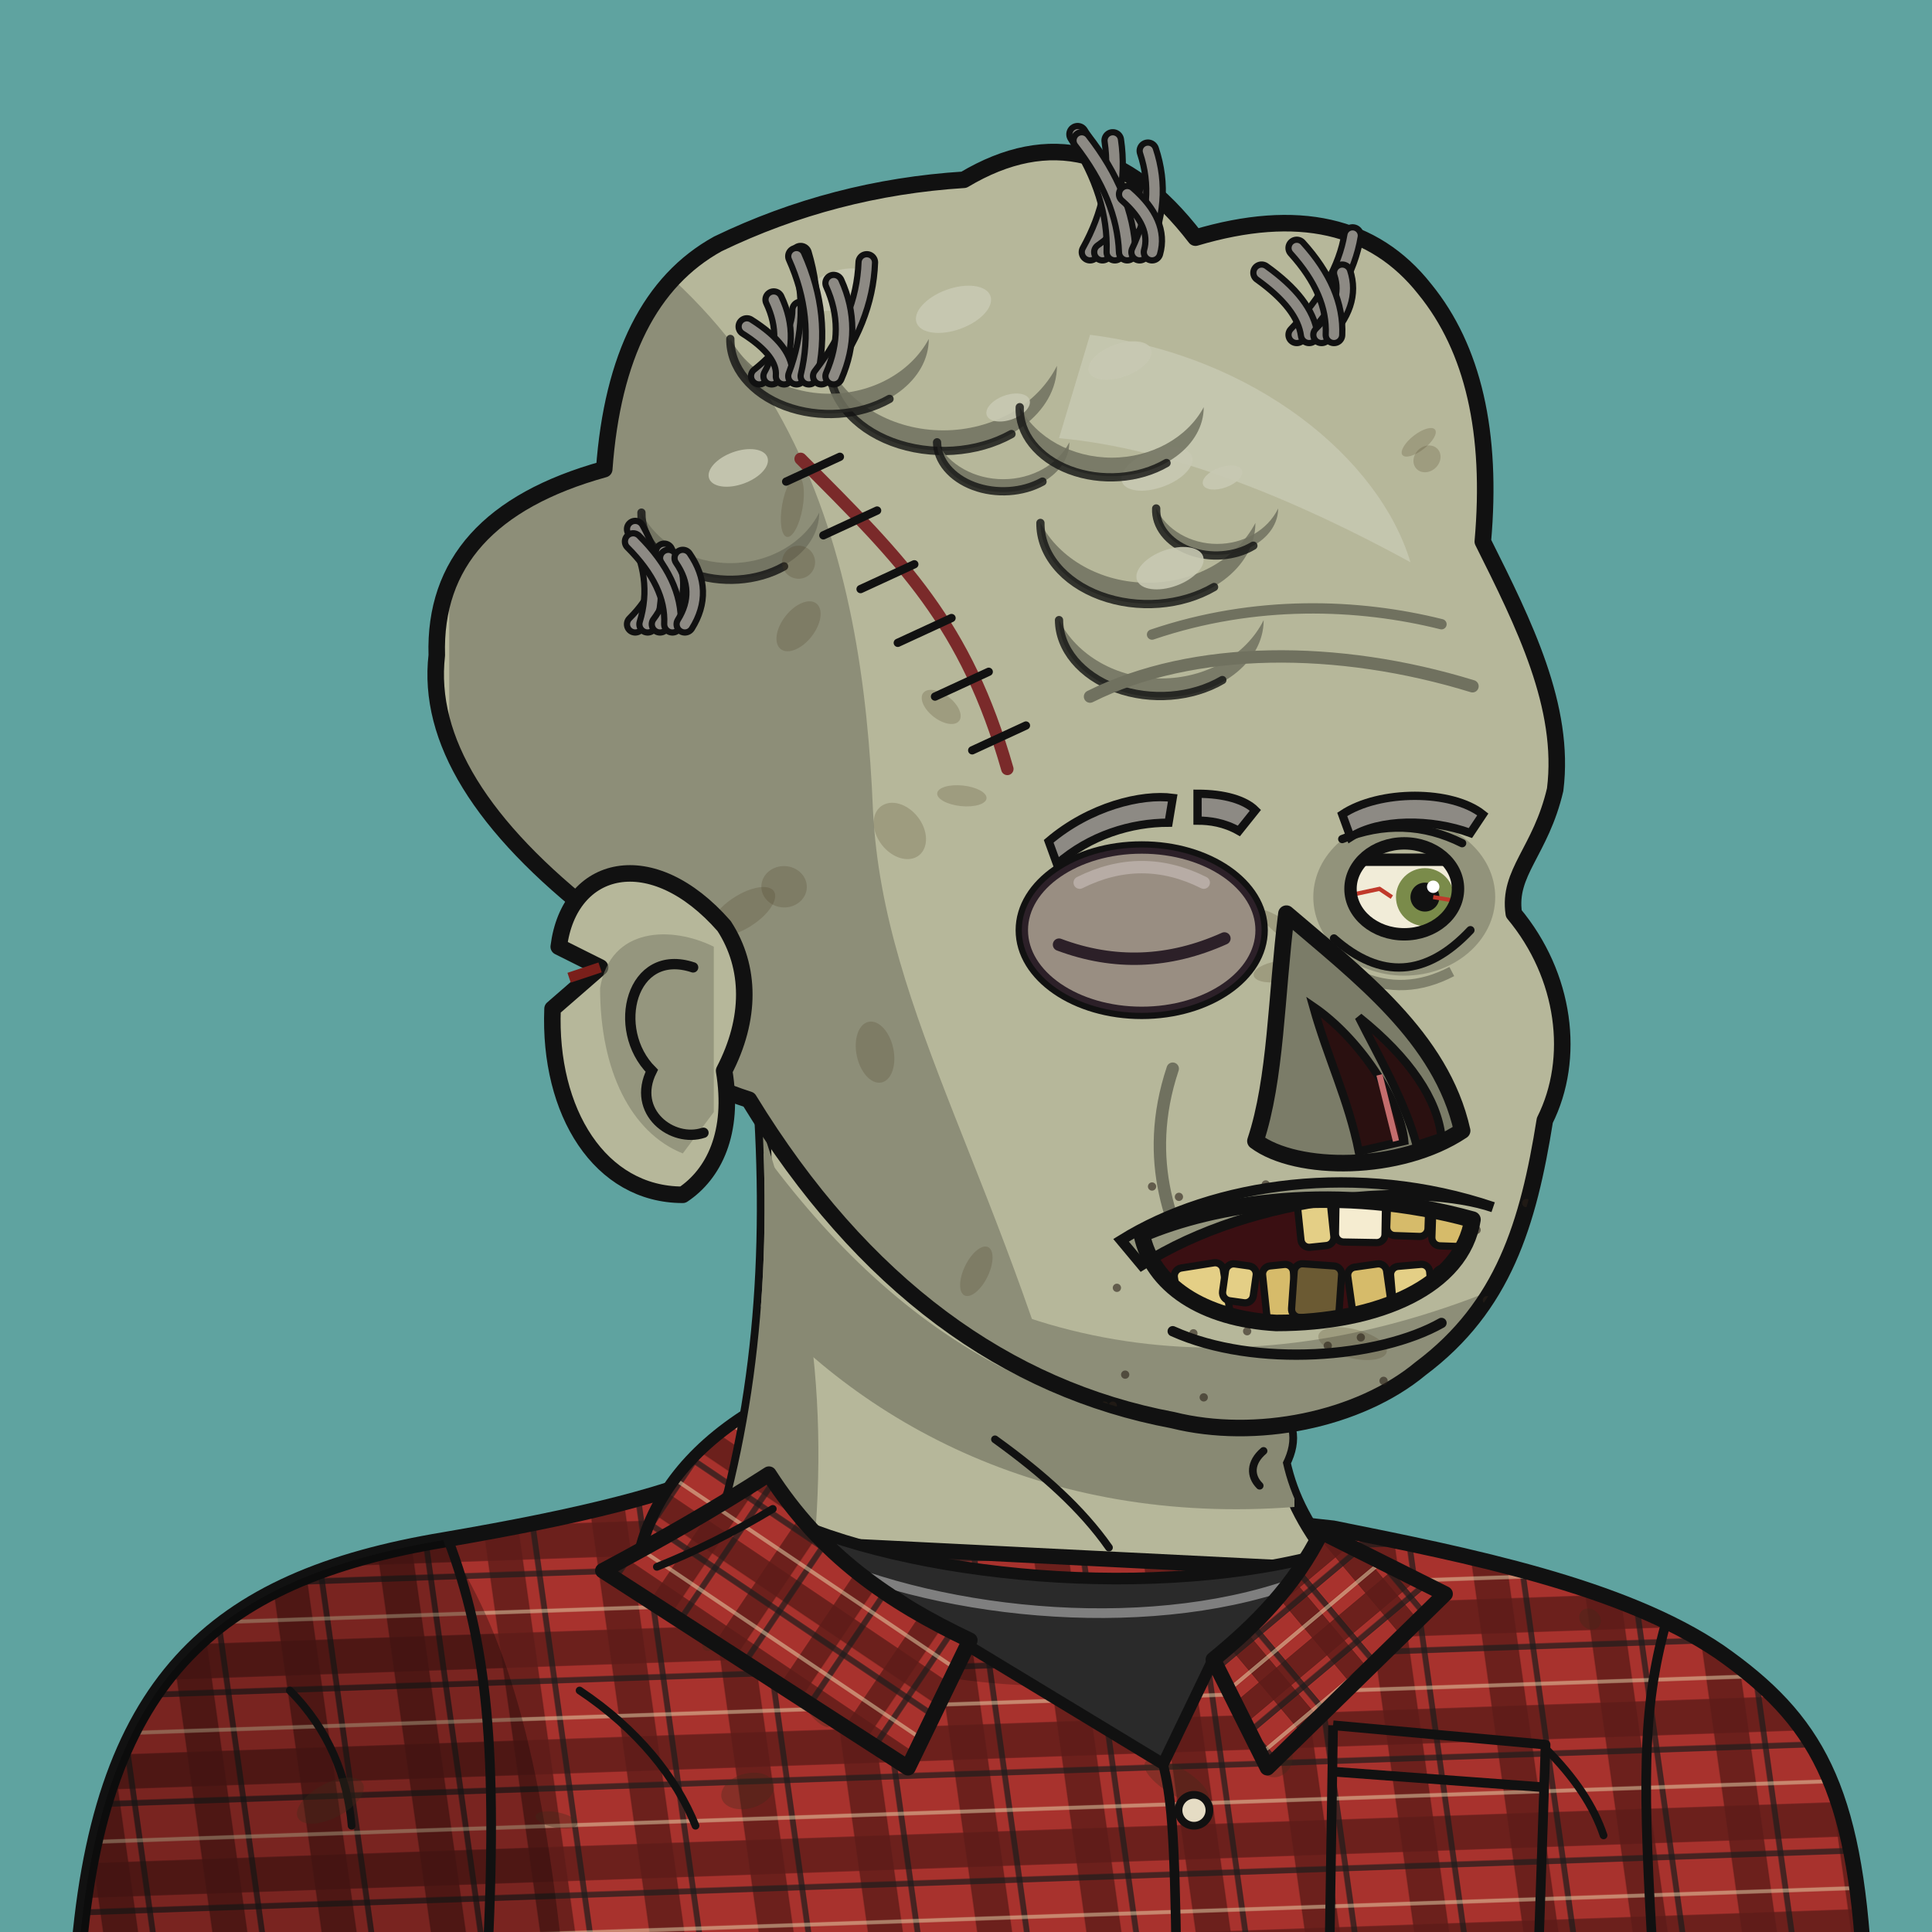
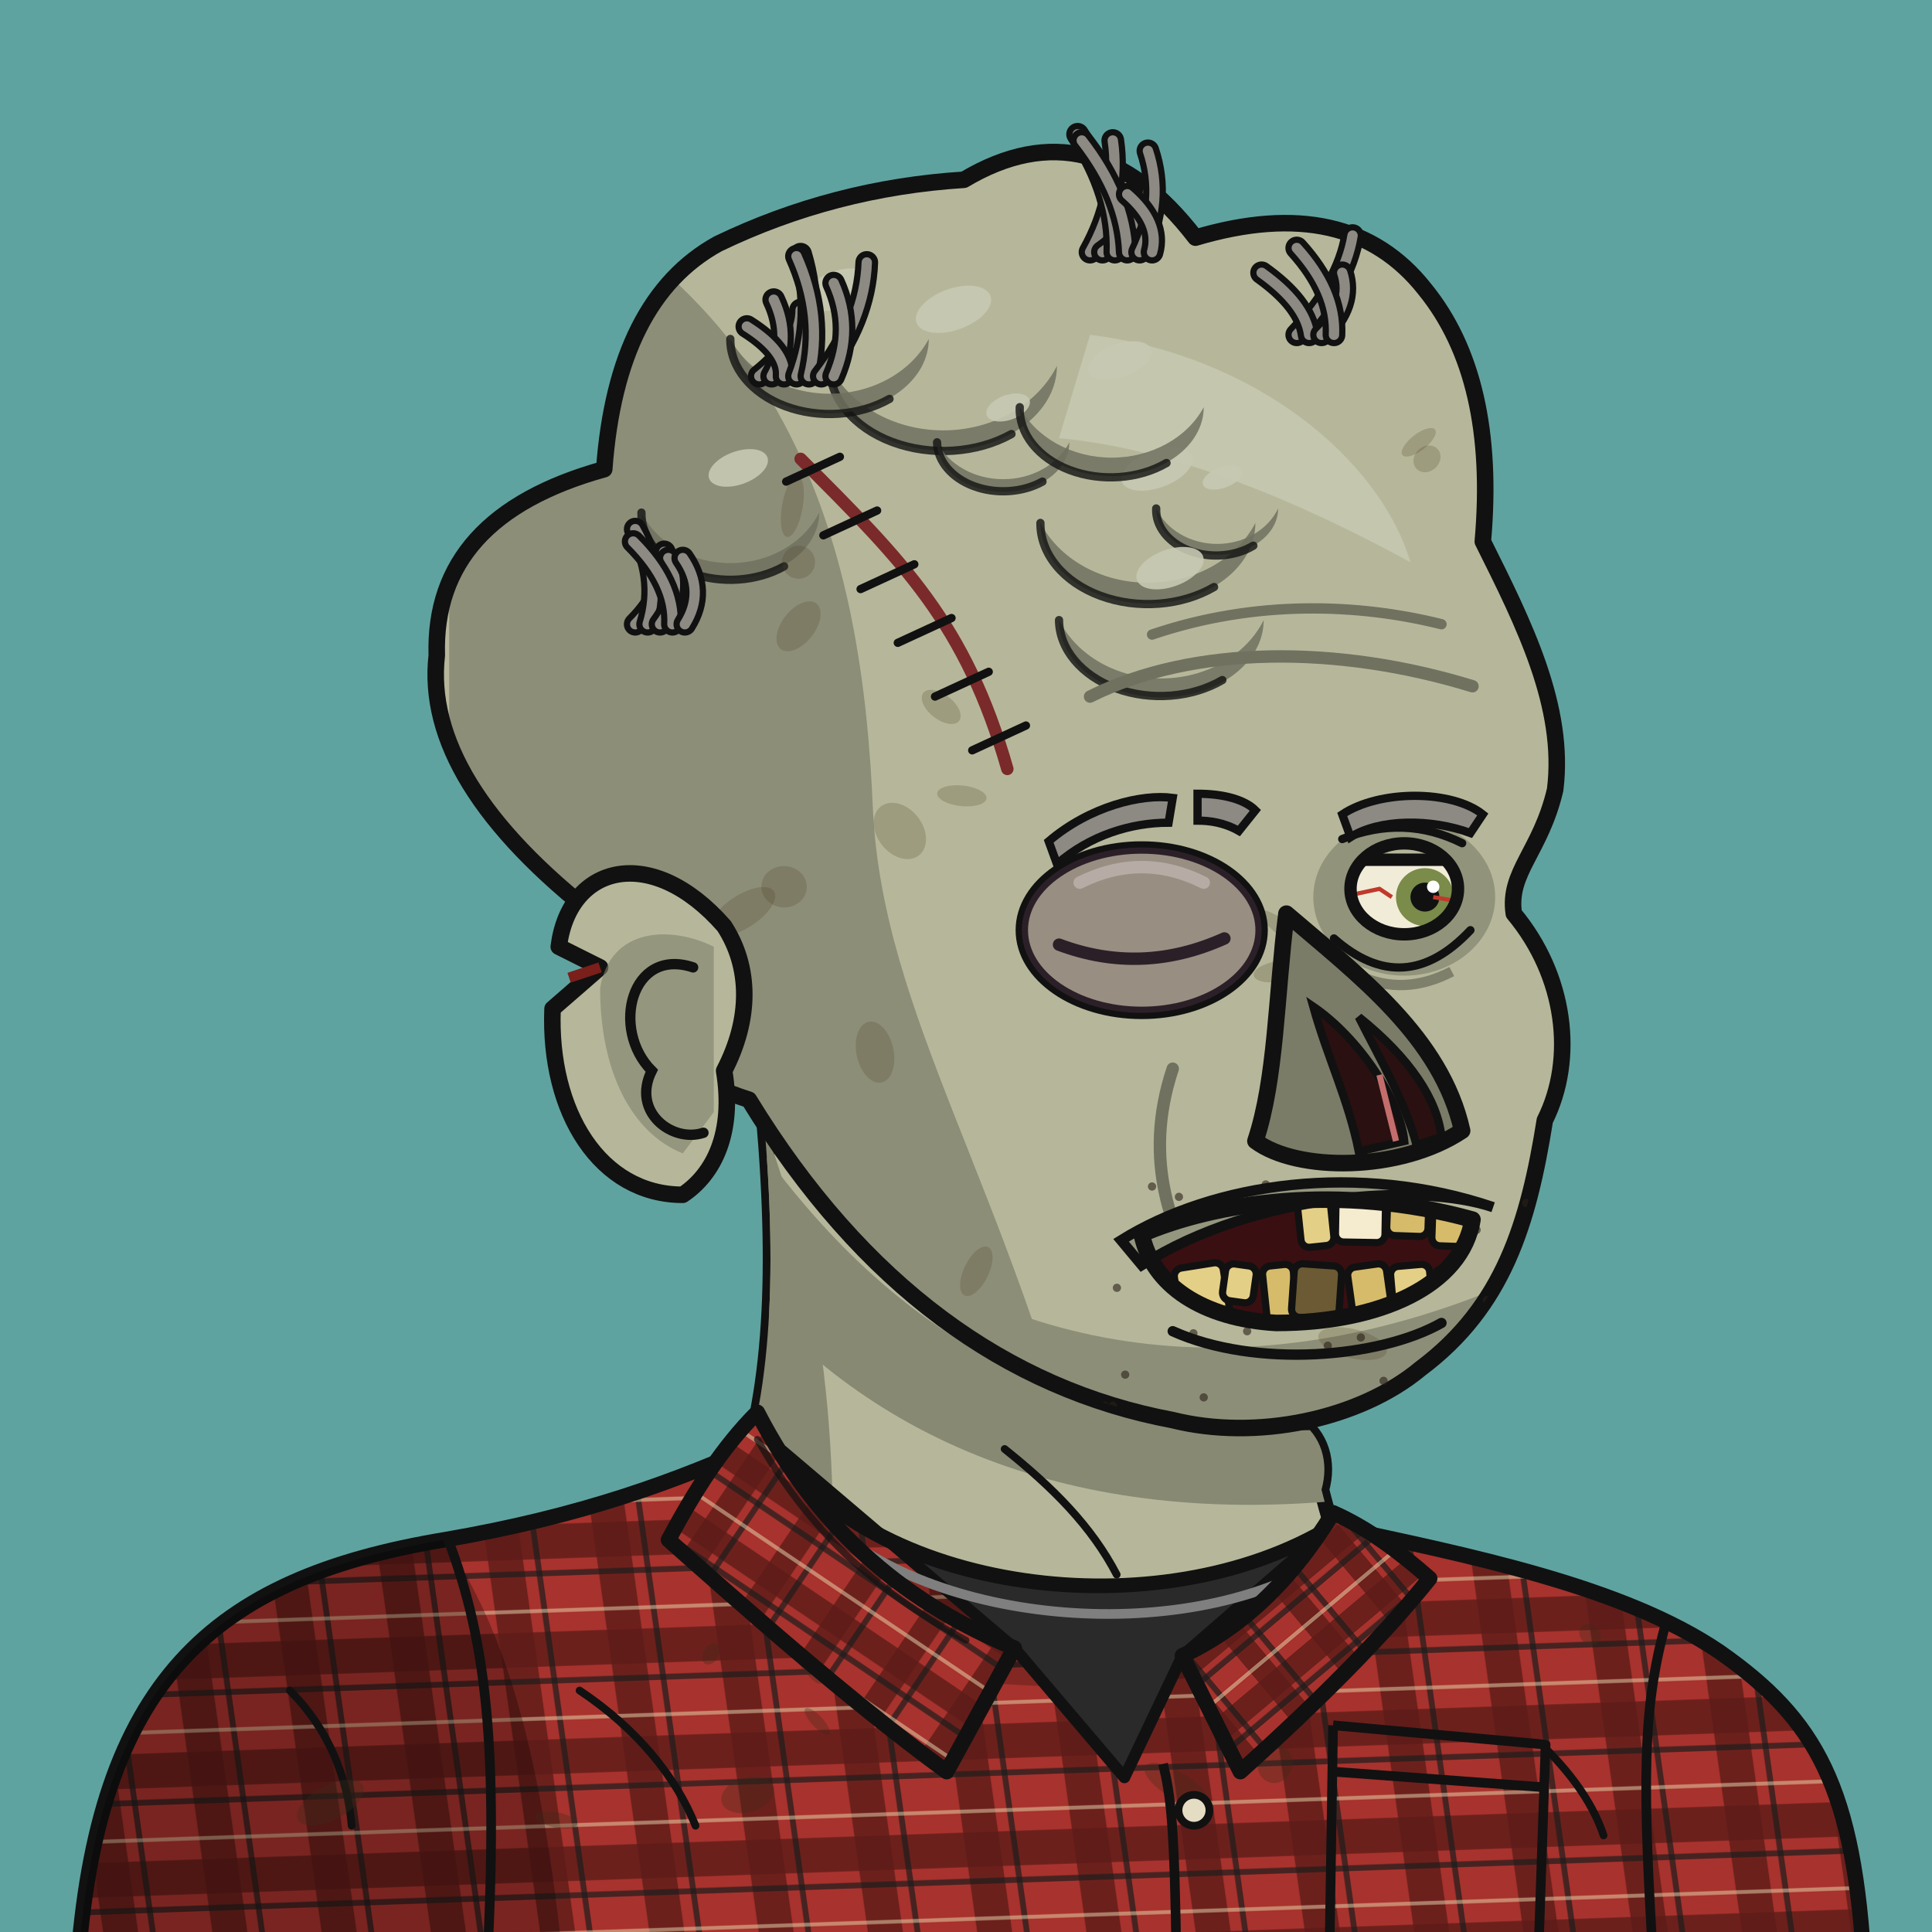
<svg xmlns="http://www.w3.org/2000/svg" viewBox="0 0 1000 1000" width="1000" height="1000">
  <rect width="1000" height="1000" fill="#5fa3a0" />
  <g transform="translate(0 -55)">
    <g transform="translate(-35 25) scale(1.07)" />
+     <path d="M 392 600 C 402 690 402 760 385 815 C 360 840 320 856 290 868 L 720 920 C 700 880 690 850 684 826 C 688 812 684 798 672 790 C 664 770 660 745 662 720 Z" fill="#b6b79a" stroke="#111111" stroke-width="8" stroke-linejoin="round" />
+     <clipPath id="neckclip">
+       <path d="M 392 600 C 402 690 402 760 385 815 C 360 840 320 856 290 868 L 720 920 C 700 880 690 850 684 826 C 688 812 684 798 672 790 C 664 770 660 745 662 720 Z" />
+     </clipPath>
+     <g clip-path="url(#neckclip)">
+       <path d="M 380 630 C 450 735 540 800 690 795 L 690 832 C 540 845 440 790 380 715 Z" fill="#888973" />
+       <path d="M 380 600 C 425 700 435 790 430 900 L 280 900 L 280 600 Z" fill="#888973" />
+     </g>
+     <path d="M 520 805 C 545 825 565 845 578 870" fill="none" stroke="#111111" stroke-width="4" stroke-linecap="round" />
    <defs>
      <pattern id="plaida8322db" width="56" height="56" patternUnits="userSpaceOnUse" patternTransform="rotate(-8) skewY(6)">
        <rect width="56" height="56" fill="#a8322d" />
        <rect x="0" y="18" width="56" height="18" fill="#5c1b18" opacity="0.8" />
        <rect x="18" y="0" width="18" height="56" fill="#5c1b18" opacity="0.8" />
        <rect x="0" y="42" width="56" height="3" fill="#1c1c1c" opacity="0.7" />
        <rect x="42" y="0" width="3" height="56" fill="#1c1c1c" opacity="0.7" />
        <rect x="0" y="6" width="56" height="2" fill="#e8d9b0" opacity="0.5" />
      </pattern>
      <pattern id="plaida8322dn" width="40" height="40" patternUnits="userSpaceOnUse" patternTransform="rotate(34) skewY(0)">
        <rect width="40" height="40" fill="#a8322d" />
        <rect x="0" y="13" width="40" height="13" fill="#5c1b18" opacity="0.8" />
        <rect x="13" y="0" width="13" height="40" fill="#5c1b18" opacity="0.8" />
        <rect x="0" y="30" width="40" height="3" fill="#1c1c1c" opacity="0.7" />
        <rect x="30" y="0" width="3" height="40" fill="#1c1c1c" opacity="0.7" />
        <rect x="0" y="4" width="40" height="2" fill="#e8d9b0" opacity="0.5" />
      </pattern>
      <pattern id="plaida8322df" width="36" height="36" patternUnits="userSpaceOnUse" patternTransform="rotate(-40) skewY(0)">
        <rect width="36" height="36" fill="#a8322d" />
        <rect x="0" y="12" width="36" height="12" fill="#5c1b18" opacity="0.8" />
        <rect x="12" y="0" width="12" height="36" fill="#5c1b18" opacity="0.8" />
        <rect x="0" y="27" width="36" height="3" fill="#1c1c1c" opacity="0.7" />
        <rect x="27" y="0" width="3" height="36" fill="#1c1c1c" opacity="0.7" />
        <rect x="0" y="4" width="36" height="2" fill="#e8d9b0" opacity="0.5" />
      </pattern>
    </defs>
    <clipPath id="torso">
-       <path d="M 40 1075 C 50 925 110 872 230 852 C 300 840 350 828 382 812 L 690 846 C 760 860 840 876 890 910 C 940 945 960 980 965 1075 Z" />
+       <path d="M 40 1075 C 50 925 110 872 230 852 C 300 840 350 822 398 800 C 450 880 600 900 690 845 C 760 860 840 876 890 910 C 940 945 960 980 965 1075 Z" />
    </clipPath>
-     <path d="M 40 1075 C 50 925 110 872 230 852 C 300 840 350 828 382 812 L 690 846 C 760 860 840 876 890 910 C 940 945 960 980 965 1075 Z" fill="url(#plaida8322db)" stroke="#111111" stroke-width="8" stroke-linejoin="round" />
+     <path d="M 40 1075 C 50 925 110 872 230 852 C 300 840 350 822 398 800 C 450 880 600 900 690 845 C 760 860 840 876 890 910 C 940 945 960 980 965 1075 Z" fill="url(#plaida8322db)" stroke="#111111" stroke-width="8" stroke-linejoin="round" />
    <g clip-path="url(#torso)">
      <path d="M 40 1075 C 50 925 110 872 230 852 C 262 900 280 960 292 1075 Z" fill="#000" opacity="0.28" />
      <path d="M 370 812 C 420 880 560 900 700 852 L 720 900 C 560 950 420 930 360 860 Z" fill="#000" opacity="0.22" />
    </g>
    <path d="M 232 852 C 252 905 258 960 252 1075" fill="none" stroke="#111111" stroke-width="5" stroke-linecap="round" />
    <path d="M 862 896 C 850 940 850 978 856 1075" fill="none" stroke="#111111" stroke-width="5" stroke-linecap="round" />
    <path d="M 300 930 C 330 950 350 975 360 1000 M 150 930 C 170 950 180 975 182 1000 M 800 960 C 815 975 825 990 830 1005" fill="none" stroke="#111111" stroke-width="4" stroke-linecap="round" />
    <g clip-path="url(#torso)">
-       <ellipse cx="387" cy="982" rx="14" ry="9" transform="rotate(164 387 982)" fill="#3b2a18" opacity="0.32" />
-       <ellipse cx="171" cy="987" rx="19" ry="9" transform="rotate(152 171 987)" fill="#3b2a18" opacity="0.32" />
-       <ellipse cx="823" cy="893" rx="5" ry="6" transform="rotate(131 823 893)" fill="#3b2a18" opacity="0.32" />
-       <ellipse cx="423" cy="942" rx="9" ry="3" transform="rotate(47 423 942)" fill="#3b2a18" opacity="0.32" />
+       <ellipse cx="387" cy="984" rx="14" ry="9" transform="rotate(164 387 984)" fill="#3b2a18" opacity="0.32" />
+       <ellipse cx="171" cy="988" rx="19" ry="9" transform="rotate(152 171 988)" fill="#3b2a18" opacity="0.32" />
+       <ellipse cx="823" cy="901" rx="5" ry="6" transform="rotate(131 823 901)" fill="#3b2a18" opacity="0.32" />
+       <ellipse cx="423" cy="946" rx="9" ry="3" transform="rotate(47 423 946)" fill="#3b2a18" opacity="0.32" />
      <ellipse cx="288" cy="997" rx="11" ry="4" transform="rotate(11 288 997)" fill="#3b2a18" opacity="0.32" />
-       <ellipse cx="609" cy="977" rx="19" ry="7" transform="rotate(31 609 977)" fill="#3b2a18" opacity="0.32" />
-       <ellipse cx="368" cy="904" rx="6" ry="4" transform="rotate(121 368 904)" fill="#3b2a18" opacity="0.32" />
-       <ellipse cx="415" cy="902" rx="20" ry="5" transform="rotate(60 415 902)" fill="#3b2a18" opacity="0.32" />
-       <ellipse cx="547" cy="908" rx="18" ry="4" transform="rotate(53 547 908)" fill="#3b2a18" opacity="0.32" />
-       <ellipse cx="660" cy="965" rx="10" ry="9" transform="rotate(107 660 965)" fill="#3b2a18" opacity="0.32" />
-     </g>
-     <path d="M 330 864 C 336 832 356 806 388 786 L 402 830 L 398 852 Z" fill="url(#plaida8322dn)" stroke="#111111" stroke-width="6" stroke-linejoin="round" />
-     <path d="M 392 600 C 400 690 396 770 372 852 L 694 868 C 676 846 668 830 664 812 C 670 800 668 790 658 782 C 655 760 656 740 660 720 Z" fill="#b6b79a" stroke="#111111" stroke-width="8" stroke-linejoin="round" />
-     <clipPath id="neckclip">
-       <path d="M 392 600 C 400 690 396 770 372 852 L 694 868 C 676 846 668 830 664 812 C 670 800 668 790 658 782 C 655 760 656 740 660 720 Z" />
-     </clipPath>
-     <g clip-path="url(#neckclip)">
-       <path d="M 380 630 C 450 735 540 800 670 795 L 670 835 C 540 845 440 790 380 715 Z" fill="#888973" />
-       <path d="M 380 600 C 420 700 430 780 420 870 L 360 870 L 360 600 Z" fill="#888973" />
-     </g>
-     <path d="M 515 800 C 540 818 560 836 574 856" fill="none" stroke="#111111" stroke-width="4" stroke-linecap="round" />
-     <path d="M 654 806 C 647 812 647 819 652 824" fill="none" stroke="#111111" stroke-width="4" stroke-linecap="round" />
-     <path d="M 400 838 C 470 872 600 884 690 858 L 628 914 L 602 968 L 498 905 Z" fill="#2a2a2a" stroke="#111111" stroke-width="6" stroke-linejoin="round" />
-     <path d="M 420 860 C 490 892 600 902 676 872" fill="none" stroke="#7f7f7f" stroke-width="5" />
-     <path d="M 398 818 C 370 836 342 852 312 868 L 470 970 L 502 904 C 460 884 425 860 398 818 Z" fill="url(#plaida8322dn)" stroke="#111111" stroke-width="8" stroke-linejoin="round" />
-     <path d="M 400 836 C 380 848 360 858 340 866" fill="none" stroke="#111111" stroke-width="4" stroke-linecap="round" />
-     <path d="M 684 848 C 708 860 728 870 748 880 L 656 970 L 628 914 C 650 896 670 876 684 848 Z" fill="url(#plaida8322df)" stroke="#111111" stroke-width="8" stroke-linejoin="round" />
+       <ellipse cx="609" cy="979" rx="19" ry="7" transform="rotate(31 609 979)" fill="#3b2a18" opacity="0.32" />
+       <ellipse cx="368" cy="911" rx="6" ry="4" transform="rotate(121 368 911)" fill="#3b2a18" opacity="0.32" />
+       <ellipse cx="415" cy="909" rx="20" ry="5" transform="rotate(60 415 909)" fill="#3b2a18" opacity="0.32" />
+       <ellipse cx="547" cy="915" rx="18" ry="4" transform="rotate(53 547 915)" fill="#3b2a18" opacity="0.32" />
+       <ellipse cx="660" cy="968" rx="10" ry="9" transform="rotate(107 660 968)" fill="#3b2a18" opacity="0.32" />
+     </g>
+     <path d="M 405 806 C 450 880 600 900 688 846 L 612 912 L 582 975 L 525 908 Z" fill="#2a2a2a" stroke="#111111" stroke-width="6" stroke-linejoin="round" />
+     <path d="M 418 832 C 465 892 600 910 680 866" fill="none" stroke="#7f7f7f" stroke-width="5" />
+     <path d="M 392 786 C 425 850 472 886 525 908 L 490 972 C 438 934 382 884 346 852 C 360 826 374 804 392 786 Z" fill="url(#plaida8322dn)" stroke="#111111" stroke-width="8" stroke-linejoin="round" />
+     <path d="M 392 800 C 418 846 452 878 500 904" fill="none" stroke="#111111" stroke-width="3.5" stroke-linecap="round" opacity="0.7" />
+     <path d="M 690 838 C 668 874 642 898 612 912 L 642 972 C 682 936 716 902 740 872 C 724 858 708 846 690 838 Z" fill="url(#plaida8322df)" stroke="#111111" stroke-width="8" stroke-linejoin="round" />
    <path d="M 602 968 C 606 985 608 998 609 1075" fill="none" stroke="#111111" stroke-width="5" />
    <circle cx="618" cy="992" r="8" fill="#e5dcc4" stroke="#111111" stroke-width="4" />
    <path d="M 690 948 L 800 958 L 796 1075 M 690 948 L 688 1075 M 690 972 L 798 980" fill="none" stroke="#111111" stroke-width="5" stroke-linejoin="round" />
    <g transform="translate(-35 25) scale(1.07)">
      <clipPath id="headclip">
        <path d="M 395 560 Q 323 537 322 472 Q 237 406 244 345 Q 242 278 325 255 Q 331 173 380 146 Q 436 119 499 115 Q 561 78 611 143 Q 685 121 722 168 Q 757 211 750 290 C 770 330 790 370 785 410 C 778 440 762 450 765 470 C 790 500 795 540 780 570 C 772 620 760 660 720 690 C 690 715 640 725 600 715 C 520 700 450 650 395 560 Z" />
      </clipPath>
      <path d="M 395 560 Q 323 537 322 472 Q 237 406 244 345 Q 242 278 325 255 Q 331 173 380 146 Q 436 119 499 115 Q 561 78 611 143 Q 685 121 722 168 Q 757 211 750 290 C 770 330 790 370 785 410 C 778 440 762 450 765 470 C 790 500 795 540 780 570 C 772 620 760 660 720 690 C 690 715 640 725 600 715 C 520 700 450 650 395 560 Z" fill="#b6b79a" />
      <g clip-path="url(#headclip)">
        <path d="M 250 100 C 420 160 450 300 455 420 C 460 520 520 600 560 760 L 250 760 Z" fill="#8d8e78" />
        <path d="M 420 600 C 520 690 640 700 760 650 L 760 760 L 400 760 Z" fill="#8d8e78" />
        <path d="M 560 190 C 640 200 700 250 715 300 C 660 270 600 245 545 240 Z" fill="#c8c9b3" opacity="0.8" />
        <path d="M 434 205 A 55 41 0 0 0 544 205 A 60 52 0 0 1 434 205 Z" fill="#70715f" opacity="0.85" />
        <path d="M 434 205 A 55 41 0 0 0 522 238" fill="none" stroke="#111111" stroke-width="4" stroke-linecap="round" opacity="0.8" />
        <ellipse cx="503" cy="181" rx="19" ry="10" transform="rotate(-20 489 205)" fill="#c8c9b3" opacity="0.9" />
        <path d="M 536 281 A 52 39 0 0 0 640 281 A 57 49 0 0 1 536 281 Z" fill="#70715f" opacity="0.85" />
        <path d="M 536 281 A 52 39 0 0 0 620 312" fill="none" stroke="#111111" stroke-width="4" stroke-linecap="round" opacity="0.8" />
        <ellipse cx="601" cy="258" rx="18" ry="9" transform="rotate(-20 588 281)" fill="#c8c9b3" opacity="0.9" />
        <path d="M 592 274 A 29 22 0 0 0 651 274 A 32 28 0 0 1 592 274 Z" fill="#70715f" opacity="0.85" />
        <path d="M 592 274 A 29 22 0 0 0 639 292" fill="none" stroke="#111111" stroke-width="4" stroke-linecap="round" opacity="0.8" />
        <ellipse cx="629" cy="261" rx="10" ry="5" transform="rotate(-20 621 274)" fill="#c8c9b3" opacity="0.9" />
        <path d="M 486 242 A 32 24 0 0 0 550 242 A 35 30 0 0 1 486 242 Z" fill="#70715f" opacity="0.85" />
        <path d="M 486 242 A 32 24 0 0 0 537 261" fill="none" stroke="#111111" stroke-width="4" stroke-linecap="round" opacity="0.8" />
        <ellipse cx="526" cy="227" rx="11" ry="6" transform="rotate(-20 518 242)" fill="#c8c9b3" opacity="0.9" />
        <path d="M 386 192 A 48 36 0 0 0 482 192 A 53 46 0 0 1 386 192 Z" fill="#70715f" opacity="0.85" />
        <path d="M 386 192 A 48 36 0 0 0 463 221" fill="none" stroke="#111111" stroke-width="4" stroke-linecap="round" opacity="0.8" />
        <ellipse cx="446" cy="171" rx="17" ry="9" transform="rotate(-20 434 192)" fill="#c8c9b3" opacity="0.9" />
        <path d="M 343 276 A 43 32 0 0 0 429 276 A 47 41 0 0 1 343 276 Z" fill="#70715f" opacity="0.85" />
        <path d="M 343 276 A 43 32 0 0 0 412 302" fill="none" stroke="#111111" stroke-width="4" stroke-linecap="round" opacity="0.8" />
        <ellipse cx="397" cy="257" rx="15" ry="8" transform="rotate(-20 386 276)" fill="#c8c9b3" opacity="0.9" />
        <path d="M 526 225 A 44 33 0 0 0 615 225 A 49 42 0 0 1 526 225 Z" fill="#70715f" opacity="0.85" />
        <path d="M 526 225 A 44 33 0 0 0 597 252" fill="none" stroke="#111111" stroke-width="4" stroke-linecap="round" opacity="0.8" />
        <ellipse cx="582" cy="205" rx="16" ry="8" transform="rotate(-20 571 225)" fill="#c8c9b3" opacity="0.9" />
        <path d="M 545 328 A 49 37 0 0 0 644 328 A 54 47 0 0 1 545 328 Z" fill="#70715f" opacity="0.85" />
        <path d="M 545 328 A 49 37 0 0 0 624 357" fill="none" stroke="#111111" stroke-width="4" stroke-linecap="round" opacity="0.8" />
        <ellipse cx="607" cy="306" rx="17" ry="9" transform="rotate(-20 594 328)" fill="#c8c9b3" opacity="0.9" />
        <path d="M 560 365 C 610 340 680 340 745 360" fill="none" stroke="#70715f" stroke-width="6" stroke-linecap="round" />
        <path d="M 590 335 C 640 318 690 320 730 330" fill="none" stroke="#70715f" stroke-width="5" stroke-linecap="round" />
        <path d="M 600 545 C 585 590 600 625 615 650" fill="none" stroke="#70715f" stroke-width="6" stroke-linecap="round" />
      </g>
      <path d="M 395 560 Q 323 537 322 472 Q 237 406 244 345 Q 242 278 325 255 Q 331 173 380 146 Q 436 119 499 115 Q 561 78 611 143 Q 685 121 722 168 Q 757 211 750 290 C 770 330 790 370 785 410 C 778 440 762 450 765 470 C 790 500 795 540 780 570 C 772 620 760 660 720 690 C 690 715 640 725 600 715 C 520 700 450 650 395 560 Z" fill="none" stroke="#111111" stroke-width="8" stroke-linejoin="round" />
      <g clip-path="url(#headclip)">
        <ellipse cx="505" cy="643" rx="13" ry="6" transform="rotate(116 505 643)" fill="#4a3a22" opacity="0.22" />
        <ellipse cx="456" cy="537" rx="15" ry="9" transform="rotate(78 456 537)" fill="#4a3a22" opacity="0.22" />
        <ellipse cx="651" cy="498" rx="12" ry="5" transform="rotate(171 651 498)" fill="#4a3a22" opacity="0.22" />
        <ellipse cx="419" cy="300" rx="8" ry="8" transform="rotate(154 419 300)" fill="#4a3a22" opacity="0.22" />
        <ellipse cx="657" cy="480" rx="19" ry="4" transform="rotate(37 657 480)" fill="#4a3a22" opacity="0.22" />
        <ellipse cx="719" cy="242" rx="10" ry="4" transform="rotate(142 719 242)" fill="#4a3a22" opacity="0.22" />
        <ellipse cx="392" cy="469" rx="18" ry="8" transform="rotate(147 392 469)" fill="#4a3a22" opacity="0.22" />
        <ellipse cx="468" cy="430" rx="15" ry="11" transform="rotate(52 468 430)" fill="#4a3a22" opacity="0.22" />
        <ellipse cx="488" cy="370" rx="11" ry="6" transform="rotate(38 488 370)" fill="#4a3a22" opacity="0.22" />
        <ellipse cx="687" cy="678" rx="17" ry="7" transform="rotate(14 687 678)" fill="#4a3a22" opacity="0.22" />
        <ellipse cx="419" cy="331" rx="14" ry="8" transform="rotate(128 419 331)" fill="#4a3a22" opacity="0.22" />
        <ellipse cx="412" cy="457" rx="10" ry="11" transform="rotate(92 412 457)" fill="#4a3a22" opacity="0.22" />
        <ellipse cx="723" cy="250" rx="6" ry="7" transform="rotate(47 723 250)" fill="#4a3a22" opacity="0.22" />
        <ellipse cx="576" cy="494" rx="5" ry="10" transform="rotate(108 576 494)" fill="#4a3a22" opacity="0.22" />
        <ellipse cx="498" cy="413" rx="12" ry="5" transform="rotate(6 498 413)" fill="#4a3a22" opacity="0.22" />
        <ellipse cx="416" cy="273" rx="15" ry="5" transform="rotate(100 416 273)" fill="#4a3a22" opacity="0.22" />
        <circle cx="725" cy="708" r="2" fill="#2a2018" opacity="0.6" />
        <circle cx="692" cy="644" r="2" fill="#2a2018" opacity="0.6" />
        <circle cx="671" cy="635" r="2" fill="#2a2018" opacity="0.6" />
        <circle cx="675" cy="679" r="2" fill="#2a2018" opacity="0.6" />
        <circle cx="577" cy="693" r="2" fill="#2a2018" opacity="0.6" />
        <circle cx="645" cy="647" r="2" fill="#2a2018" opacity="0.6" />
        <circle cx="595" cy="625" r="2" fill="#2a2018" opacity="0.6" />
        <circle cx="770" cy="684" r="2" fill="#2a2018" opacity="0.6" />
        <circle cx="731" cy="625" r="2" fill="#2a2018" opacity="0.6" />
        <circle cx="723" cy="630" r="2" fill="#2a2018" opacity="0.6" />
        <circle cx="710" cy="637" r="2" fill="#2a2018" opacity="0.6" />
        <circle cx="603" cy="607" r="2" fill="#2a2018" opacity="0.6" />
        <circle cx="610" cy="673" r="2" fill="#2a2018" opacity="0.6" />
        <circle cx="693" cy="664" r="2" fill="#2a2018" opacity="0.6" />
        <circle cx="768" cy="677" r="2" fill="#2a2018" opacity="0.6" />
        <circle cx="744" cy="617" r="2" fill="#2a2018" opacity="0.6" />
        <circle cx="696" cy="610" r="2" fill="#2a2018" opacity="0.6" />
        <circle cx="706" cy="660" r="2" fill="#2a2018" opacity="0.6" />
        <circle cx="636" cy="672" r="2" fill="#2a2018" opacity="0.6" />
        <circle cx="731" cy="628" r="2" fill="#2a2018" opacity="0.6" />
        <circle cx="567" cy="708" r="2" fill="#2a2018" opacity="0.6" />
        <circle cx="615" cy="704" r="2" fill="#2a2018" opacity="0.6" />
        <circle cx="645" cy="601" r="2" fill="#2a2018" opacity="0.6" />
        <circle cx="573" cy="651" r="2" fill="#2a2018" opacity="0.6" />
        <circle cx="590" cy="602" r="2" fill="#2a2018" opacity="0.6" />
        <circle cx="752" cy="657" r="2" fill="#2a2018" opacity="0.6" />
        <circle cx="691" cy="675" r="2" fill="#2a2018" opacity="0.6" />
        <circle cx="571" cy="708" r="2" fill="#2a2018" opacity="0.6" />
        <circle cx="663" cy="603" r="2" fill="#2a2018" opacity="0.6" />
        <circle cx="599" cy="649" r="2" fill="#2a2018" opacity="0.6" />
        <circle cx="614" cy="659" r="2" fill="#2a2018" opacity="0.6" />
        <circle cx="672" cy="622" r="2" fill="#2a2018" opacity="0.6" />
        <circle cx="759" cy="669" r="2" fill="#2a2018" opacity="0.6" />
        <circle cx="747" cy="623" r="2" fill="#2a2018" opacity="0.6" />
        <circle cx="771" cy="610" r="2" fill="#2a2018" opacity="0.6" />
        <circle cx="603" cy="618" r="2" fill="#2a2018" opacity="0.6" />
        <circle cx="711" cy="617" r="2" fill="#2a2018" opacity="0.6" />
        <circle cx="719" cy="609" r="2" fill="#2a2018" opacity="0.6" />
        <circle cx="653" cy="628" r="2" fill="#2a2018" opacity="0.6" />
        <circle cx="702" cy="696" r="2" fill="#2a2018" opacity="0.6" />
        <path d="M 420 250 C 470 300 500 330 520 400" fill="none" stroke="#7a2a2a" stroke-width="6" stroke-linecap="round" />
        <path d="M 413 261 L 439 249" stroke="#111" stroke-width="4" stroke-linecap="round" />
        <path d="M 431 287 L 457 275" stroke="#111" stroke-width="4" stroke-linecap="round" />
        <path d="M 449 313 L 475 301" stroke="#111" stroke-width="4" stroke-linecap="round" />
        <path d="M 467 339 L 493 327" stroke="#111" stroke-width="4" stroke-linecap="round" />
        <path d="M 485 365 L 511 353" stroke="#111" stroke-width="4" stroke-linecap="round" />
        <path d="M 503 391 L 529 379" stroke="#111" stroke-width="4" stroke-linecap="round" />
      </g>
      <g transform="translate(-22 6)">
        <path d="M 405 470 C 370 430 330 440 325 480 L 345 490 L 322 510 C 320 560 345 600 385 600 C 400 590 410 570 405 540 C 418 515 418 490 405 470 Z" fill="#b6b79a" stroke="#111111" stroke-width="8" stroke-linejoin="round" />
        <path d="M 400 480 C 380 470 350 470 345 500 C 345 540 360 570 385 580 L 400 560 Z" fill="#7f806b" opacity="0.6" />
        <path d="M 390 490 C 360 480 350 520 370 540 C 360 560 380 575 395 570" fill="none" stroke="#111111" stroke-width="5" stroke-linecap="round" />
        <path d="M 330 495 L 345 490" stroke="#7a1f1a" stroke-width="5" />
      </g>
      <ellipse cx="585" cy="478" rx="58" ry="40" fill="#a3a48a" stroke="#111111" stroke-width="6" />
      <path d="M 545 485 Q 585 500 625 482" fill="none" stroke="#111111" stroke-width="6" stroke-linecap="round" />
      <path d="M 555 455 Q 585 440 615 455" fill="none" stroke="#cbccb8" stroke-width="6" stroke-linecap="round" />
      <ellipse cx="585" cy="478" rx="58" ry="40" fill="#7b4a6b" opacity="0.25" />
      <ellipse cx="712" cy="462" rx="44" ry="38" fill="#83836e" opacity="0.7" />
      <path d="M 678 482 Q 712 512 744 478" fill="none" stroke="#111111" stroke-width="4" stroke-linecap="round" />
      <clipPath id="e712458">
        <ellipse cx="712" cy="458" rx="26" ry="22" />
      </clipPath>
      <ellipse cx="712" cy="458" rx="26" ry="22" fill="#f1ecd8" />
      <g clip-path="url(#e712458)">
        <circle cx="722" cy="462" r="14" fill="#7a8b4a" />
        <circle cx="722" cy="462" r="7" fill="#111" />
        <circle cx="726" cy="457" r="3" fill="#fff" />
        <path d="M 686 461 l 14 -3 l 6 4 M 738 464 l -12 -2" stroke="#c0392b" stroke-width="2" fill="none" />
        <rect x="684" y="434" width="56" height="9.92" fill="#b6b79a" />
        <path d="M 684 443.92 L 740 443.92" stroke="#111111" stroke-width="6" />
      </g>
      <ellipse cx="712" cy="458" rx="26" ry="22" fill="none" stroke="#111111" stroke-width="6" />
      <path d="M 682 433.92 Q 712 421.92 740 435.92" fill="none" stroke="#111111" stroke-width="4" stroke-linecap="round" />
      <path d="M 690 500 Q 712 510 735 498" fill="none" stroke="#7f806b" stroke-width="5" />
      <path d="M 540 435 C 560 418 585 412 600 414 L 598 426 C 580 426 560 432 544 446 Z" fill="#8d8a84" stroke="#111111" stroke-width="4" />
      <path d="M 612 412 C 625 412 635 415 640 420 L 632 430 C 625 426 618 425 612 425 Z" fill="#8d8a84" stroke="#111111" stroke-width="4" />
      <path d="M 682 422 C 700 410 735 410 750 422 L 744 431 C 725 424 700 424 686 433 Z" fill="#8d8a84" stroke="#111111" stroke-width="4" />
      <path d="M 655 470 C 690 500 730 530 740 575 C 710 595 660 595 640 580 C 650 550 650 510 655 470 Z" fill="#7b7c68" stroke="#111111" stroke-width="8" stroke-linejoin="round" />
      <path d="M 668 515 C 690 530 710 560 712 580 L 690 585 C 685 560 675 540 668 515 Z" fill="#2a1010" stroke="#111" stroke-width="4" />
      <path d="M 690 520 C 715 540 728 560 730 578 L 718 582 C 712 560 700 540 690 520 Z" fill="#2a1010" stroke="#111" stroke-width="4" />
      <path d="M 700 548 L 708 580" stroke="#c46d6d" stroke-width="3" />
      <clipPath id="mclip">
        <path d="M 585 625 C 620 610 680 600 745 618 C 740 650 700 668 650 668 C 615 666 590 650 585 625 Z" />
      </clipPath>
      <path d="M 585 625 C 620 610 680 600 745 618 C 740 650 700 668 650 668 C 615 666 590 650 585 625 Z" fill="#3a0f12" />
      <g clip-path="url(#mclip)">
        <rect x="660" y="608" width="16" height="23" rx="4" fill="#e4cf86" stroke="#111" stroke-width="3.5" transform="rotate(-6 669 608)" />
        <rect x="679" y="608" width="24" height="21" rx="4" fill="#f5ecd0" stroke="#111" stroke-width="3.5" transform="rotate(1 691 608)" />
        <rect x="704" y="608" width="20" height="18" rx="4" fill="#d6bb6a" stroke="#111" stroke-width="3.5" transform="rotate(2 715 608)" />
        <rect x="726" y="608" width="23" height="23" rx="4" fill="#d6bb6a" stroke="#111" stroke-width="3.5" transform="rotate(2 738 608)" />
        <rect x="600" y="640" width="24" height="27" rx="4" fill="#e4cf86" stroke="#111" stroke-width="3.5" transform="rotate(-9 613 640)" />
        <rect x="626" y="640" width="15" height="18" rx="4" fill="#e4cf86" stroke="#111" stroke-width="3.5" transform="rotate(8 634 640)" />
        <rect x="643" y="640" width="15" height="28" rx="4" fill="#d6bb6a" stroke="#111" stroke-width="3.5" transform="rotate(-6 651 640)" />
        <rect x="659" y="640" width="23" height="26" rx="4" fill="#6b5a33" stroke="#111" stroke-width="3.5" transform="rotate(4 672 640)" />
        <rect x="684" y="640" width="19" height="23" rx="4" fill="#d6bb6a" stroke="#111" stroke-width="3.5" transform="rotate(-8 695 640)" />
        <rect x="705" y="640" width="19" height="20" rx="4" fill="#e4cf86" stroke="#111" stroke-width="3.5" transform="rotate(-5 716 640)" />
        <rect x="726" y="640" width="22" height="28" rx="4" fill="#6b5a33" stroke="#111" stroke-width="3.5" transform="rotate(-10 739 640)" />
      </g>
      <path d="M 575 628 C 620 600 690 590 755 612 C 720 600 640 605 585 640 Z" fill="#95967e" stroke="#111" stroke-width="5" />
      <path d="M 585 625 C 620 610 680 600 745 618 C 740 650 700 668 650 668 C 615 666 590 650 585 625 Z" fill="none" stroke="#111" stroke-width="8" stroke-linejoin="round" />
      <path d="M 600 672 C 640 690 700 685 730 668" fill="none" stroke="#111" stroke-width="5" stroke-linecap="round" />
      <path d="M 400 210 q 20 -16 20 -32" fill="none" stroke="#111111" stroke-width="11" stroke-linecap="round" />
      <path d="M 400 210 q 20 -16 20 -32" fill="none" stroke="#8d8a84" stroke-width="5" stroke-linecap="round" />
      <path d="M 406 210 q 10 -18 1 -37" fill="none" stroke="#111111" stroke-width="11" stroke-linecap="round" />
      <path d="M 406 210 q 10 -18 1 -37" fill="none" stroke="#8d8a84" stroke-width="5" stroke-linecap="round" />
      <path d="M 412 210 q 1 -12 -18 -24" fill="none" stroke="#111111" stroke-width="11" stroke-linecap="round" />
      <path d="M 412 210 q 1 -12 -18 -24" fill="none" stroke="#8d8a84" stroke-width="5" stroke-linecap="round" />
      <path d="M 418 210 q 11 -29 2 -59" fill="none" stroke="#111111" stroke-width="11" stroke-linecap="round" />
      <path d="M 418 210 q 11 -29 2 -59" fill="none" stroke="#8d8a84" stroke-width="5" stroke-linecap="round" />
      <path d="M 424 210 q 7 -29 -6 -58" fill="none" stroke="#111111" stroke-width="11" stroke-linecap="round" />
      <path d="M 424 210 q 7 -29 -6 -58" fill="none" stroke="#8d8a84" stroke-width="5" stroke-linecap="round" />
      <path d="M 430 210 q 21 -27 22 -55" fill="none" stroke="#111111" stroke-width="11" stroke-linecap="round" />
      <path d="M 430 210 q 21 -27 22 -55" fill="none" stroke="#8d8a84" stroke-width="5" stroke-linecap="round" />
      <path d="M 436 210 q 10 -23 -0 -45" fill="none" stroke="#111111" stroke-width="11" stroke-linecap="round" />
      <path d="M 436 210 q 10 -23 -0 -45" fill="none" stroke="#8d8a84" stroke-width="5" stroke-linecap="round" />
      <path d="M 560 150 q 15 -27 11 -54" fill="none" stroke="#111111" stroke-width="11" stroke-linecap="round" />
      <path d="M 560 150 q 15 -27 11 -54" fill="none" stroke="#8d8a84" stroke-width="5" stroke-linecap="round" />
      <path d="M 566 150 q 21 -15 22 -29" fill="none" stroke="#111111" stroke-width="11" stroke-linecap="round" />
      <path d="M 566 150 q 21 -15 22 -29" fill="none" stroke="#8d8a84" stroke-width="5" stroke-linecap="round" />
      <path d="M 572 150 q 1 -28 -18 -57" fill="none" stroke="#111111" stroke-width="11" stroke-linecap="round" />
      <path d="M 572 150 q 1 -28 -18 -57" fill="none" stroke="#8d8a84" stroke-width="5" stroke-linecap="round" />
      <path d="M 578 150 q -1 -27 -22 -54" fill="none" stroke="#111111" stroke-width="11" stroke-linecap="round" />
      <path d="M 578 150 q -1 -27 -22 -54" fill="none" stroke="#8d8a84" stroke-width="5" stroke-linecap="round" />
      <path d="M 584 150 q 12 -25 4 -49" fill="none" stroke="#111111" stroke-width="11" stroke-linecap="round" />
      <path d="M 584 150 q 12 -25 4 -49" fill="none" stroke="#8d8a84" stroke-width="5" stroke-linecap="round" />
      <path d="M 590 150 q 4 -14 -12 -28" fill="none" stroke="#111111" stroke-width="11" stroke-linecap="round" />
      <path d="M 590 150 q 4 -14 -12 -28" fill="none" stroke="#8d8a84" stroke-width="5" stroke-linecap="round" />
      <path d="M 340 330 q 17 -17 14 -35" fill="none" stroke="#111111" stroke-width="11" stroke-linecap="round" />
      <path d="M 340 330 q 17 -17 14 -35" fill="none" stroke="#8d8a84" stroke-width="5" stroke-linecap="round" />
      <path d="M 346 330 q 7 -23 -6 -46" fill="none" stroke="#111111" stroke-width="11" stroke-linecap="round" />
      <path d="M 346 330 q 7 -23 -6 -46" fill="none" stroke="#8d8a84" stroke-width="5" stroke-linecap="round" />
      <path d="M 352 330 q 12 -16 4 -32" fill="none" stroke="#111111" stroke-width="11" stroke-linecap="round" />
      <path d="M 352 330 q 12 -16 4 -32" fill="none" stroke="#8d8a84" stroke-width="5" stroke-linecap="round" />
      <path d="M 358 330 q 1 -20 -19 -40" fill="none" stroke="#111111" stroke-width="11" stroke-linecap="round" />
      <path d="M 358 330 q 1 -20 -19 -40" fill="none" stroke="#8d8a84" stroke-width="5" stroke-linecap="round" />
      <path d="M 364 330 q 10 -16 -1 -32" fill="none" stroke="#111111" stroke-width="11" stroke-linecap="round" />
      <path d="M 364 330 q 10 -16 -1 -32" fill="none" stroke="#8d8a84" stroke-width="5" stroke-linecap="round" />
      <path d="M 660 190 q 23 -24 27 -48" fill="none" stroke="#111111" stroke-width="11" stroke-linecap="round" />
      <path d="M 660 190 q 23 -24 27 -48" fill="none" stroke="#8d8a84" stroke-width="5" stroke-linecap="round" />
      <path d="M 666 190 q -2 -15 -23 -30" fill="none" stroke="#111111" stroke-width="11" stroke-linecap="round" />
      <path d="M 666 190 q -2 -15 -23 -30" fill="none" stroke="#8d8a84" stroke-width="5" stroke-linecap="round" />
      <path d="M 672 190 q 15 -15 10 -30" fill="none" stroke="#111111" stroke-width="11" stroke-linecap="round" />
      <path d="M 672 190 q 15 -15 10 -30" fill="none" stroke="#8d8a84" stroke-width="5" stroke-linecap="round" />
      <path d="M 678 190 q 1 -21 -18 -42" fill="none" stroke="#111111" stroke-width="11" stroke-linecap="round" />
      <path d="M 678 190 q 1 -21 -18 -42" fill="none" stroke="#8d8a84" stroke-width="5" stroke-linecap="round" />
    </g>
  </g>
</svg>
